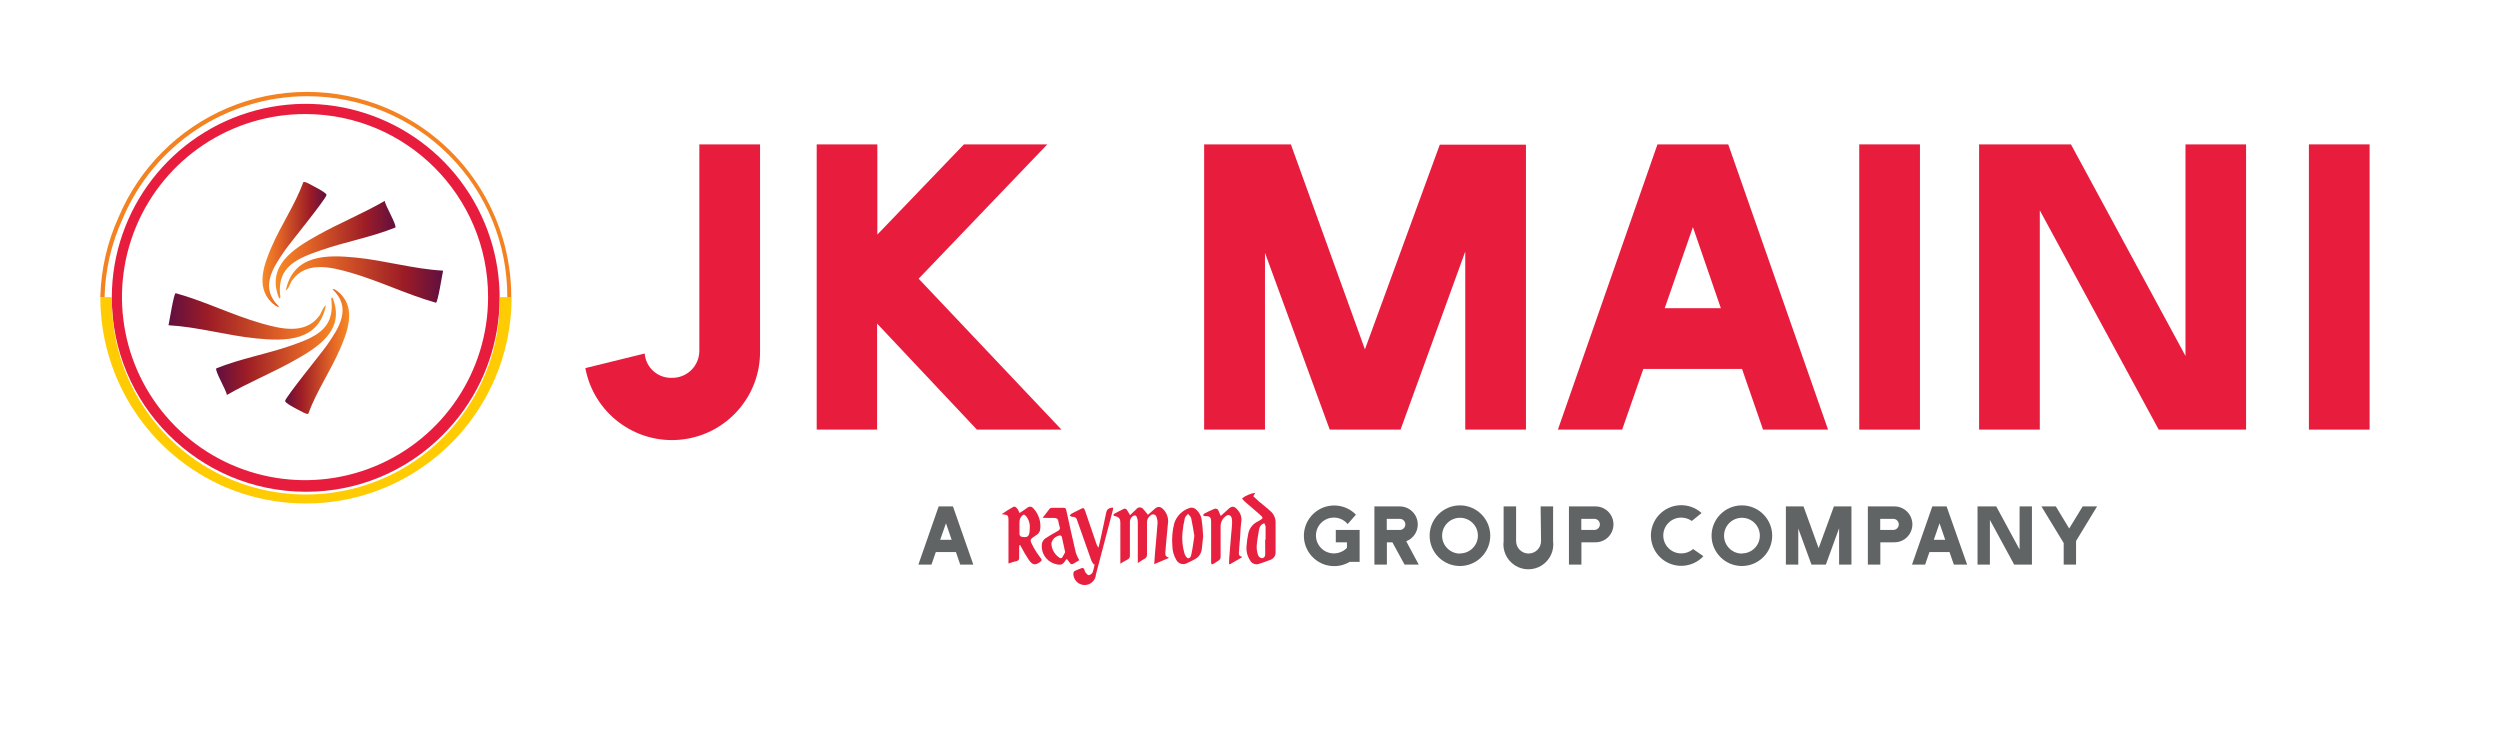
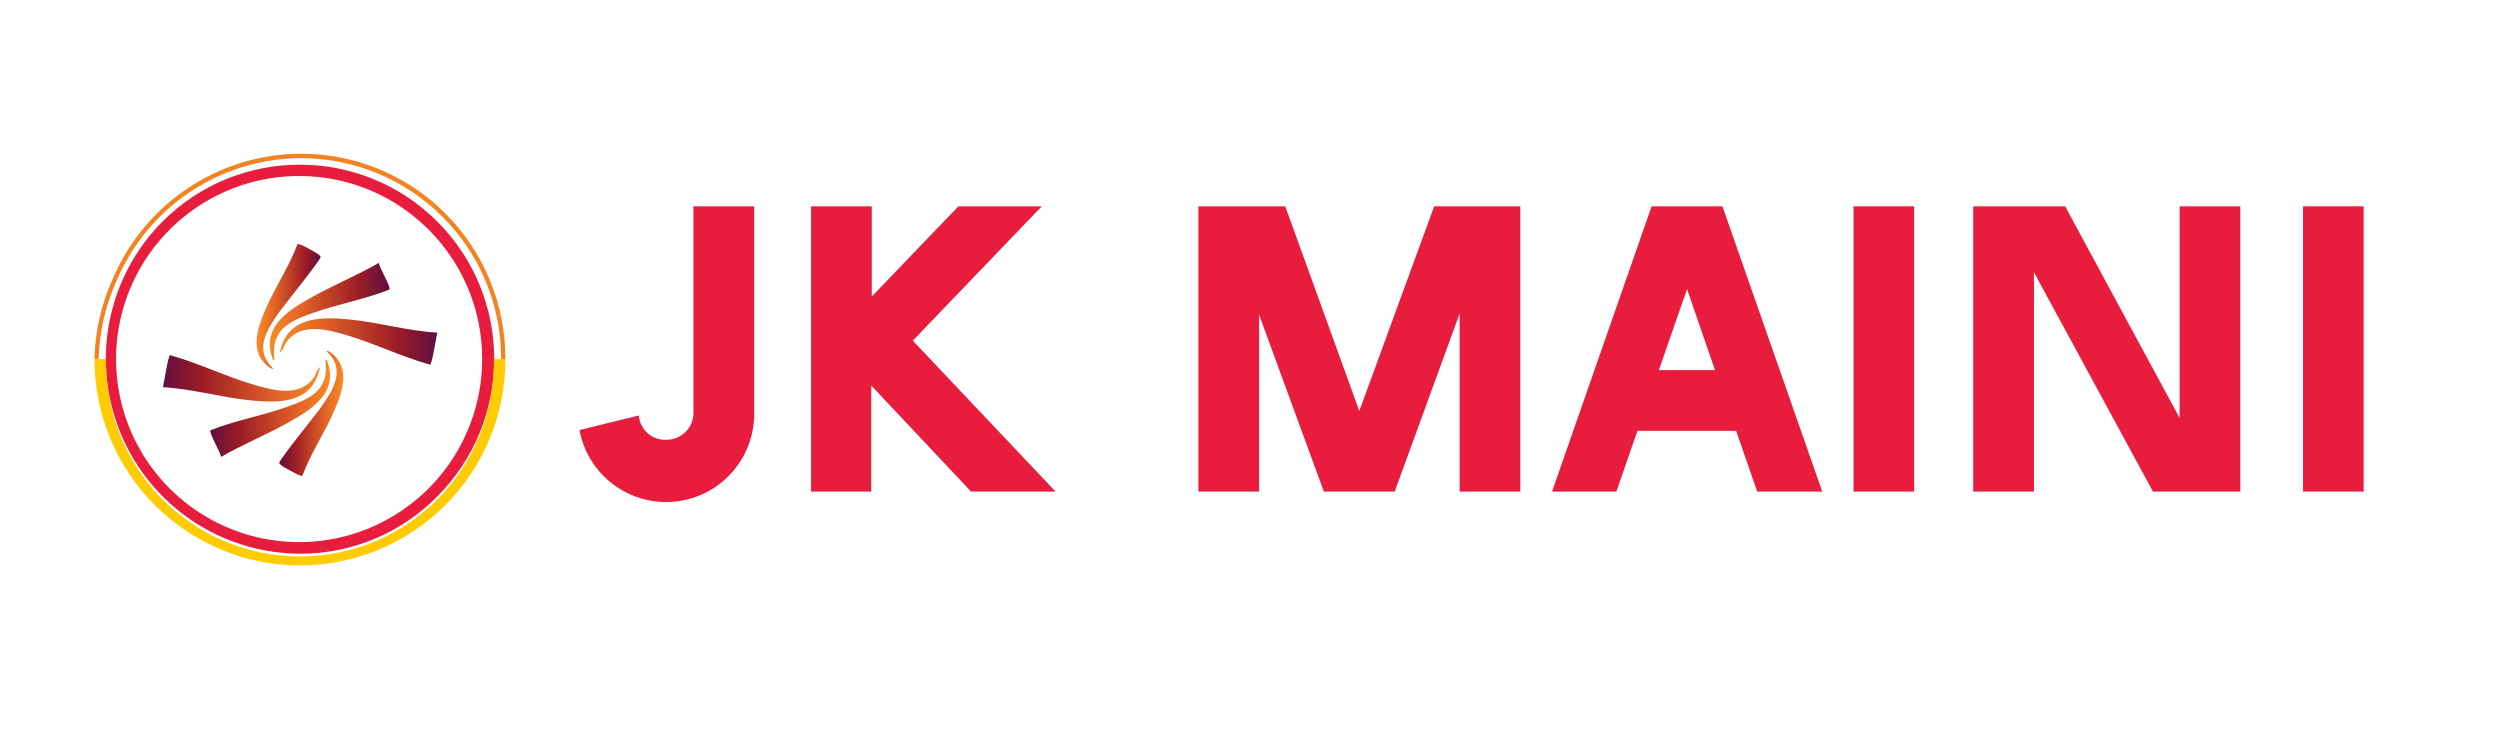
<svg xmlns="http://www.w3.org/2000/svg" xmlns:xlink="http://www.w3.org/1999/xlink" id="Layer_1" data-name="Layer 1" viewBox="0 0 400.7 117.45">
  <defs>
-     <style>.cls-1{fill:url(#linear-gradient);}.cls-2{fill:url(#linear-gradient-2);}.cls-3{fill:url(#linear-gradient-3);}.cls-4{fill:url(#linear-gradient-4);}.cls-5{fill:url(#linear-gradient-5);}.cls-6{fill:url(#linear-gradient-6);}.cls-7{fill:#e81c3d;}.cls-8{fill:#ffcc04;}.cls-9{fill:#f48220;}.cls-10{fill:#606464;}.cls-11{fill:#e6203e;}</style>
-     <linearGradient id="linear-gradient" x1="-17132.34" y1="50.71" x2="-17157.56" y2="50.71" gradientTransform="matrix(-1, 0, 0, 1, -17105.32, 0)" gradientUnits="userSpaceOnUse">
+     <style>.cls-1{fill:url(#linear-gradient);}.cls-2{fill:url(#linear-gradient-2);}.cls-3{fill:url(#linear-gradient-3);}.cls-4{fill:url(#linear-gradient-4);}.cls-5{fill:url(#linear-gradient-5);}.cls-6{fill:url(#linear-gradient-6);}.cls-7{fill:#e81c3d;}.cls-8{fill:#ffcc04;}.cls-9{fill:#f48220;}</style>
+     <linearGradient id="linear-gradient" x1="-17972.8" y1="60.64" x2="-17998.03" y2="60.64" gradientTransform="matrix(-1, 0, 0, 1, -17946.73, 0)" gradientUnits="userSpaceOnUse">
      <stop offset="0" stop-color="#600f40" />
      <stop offset="0.25" stop-color="#9c1c26" />
      <stop offset="0.75" stop-color="#e46626" />
      <stop offset="1" stop-color="#f68a25" />
    </linearGradient>
-     <linearGradient id="linear-gradient-2" x1="-17139.96" y1="55.5" x2="-17159.17" y2="55.5" xlink:href="#linear-gradient" />
-     <linearGradient id="linear-gradient-3" x1="-17151.02" y1="56.34" x2="-17161.29" y2="56.34" xlink:href="#linear-gradient" />
-     <linearGradient id="linear-gradient-4" x1="-17151.12" y1="44.8" x2="-17176.34" y2="44.8" gradientTransform="matrix(-1, 0, 0, 1, -17105.32, 0)" gradientUnits="userSpaceOnUse">
+     <linearGradient id="linear-gradient-2" x1="-17980.43" y1="65.43" x2="-17999.64" y2="65.43" xlink:href="#linear-gradient" />
+     <linearGradient id="linear-gradient-3" x1="-17991.49" y1="66.27" x2="-18001.75" y2="66.27" xlink:href="#linear-gradient" />
+     <linearGradient id="linear-gradient-4" x1="-17991.59" y1="54.73" x2="-18016.81" y2="54.73" gradientTransform="matrix(-1, 0, 0, 1, -17946.73, 0)" gradientUnits="userSpaceOnUse">
      <stop offset="0.01" stop-color="#f68a25" />
      <stop offset="0.25" stop-color="#e46626" />
      <stop offset="0.75" stop-color="#9c1c26" />
      <stop offset="1" stop-color="#600f40" />
    </linearGradient>
-     <linearGradient id="linear-gradient-5" x1="-17149.5" y1="40.01" x2="-17168.71" y2="40.01" xlink:href="#linear-gradient-4" />
-     <linearGradient id="linear-gradient-6" x1="-17147.39" y1="39.17" x2="-17157.65" y2="39.17" xlink:href="#linear-gradient-4" />
+     <linearGradient id="linear-gradient-5" x1="-17989.97" y1="49.94" x2="-18009.18" y2="49.94" xlink:href="#linear-gradient-4" />
+     <linearGradient id="linear-gradient-6" x1="-17987.86" y1="49.1" x2="-17998.12" y2="49.1" xlink:href="#linear-gradient-4" />
  </defs>
-   <path class="cls-1" d="M52.24,48.93c-.56.4-.66,1.14-1.06,1.69-2.25,3.07-6.2,2.09-9.31,1.2-4.64-1.33-9-3.52-13.71-4.83-.31,0-1,4.5-1.15,5.14,4.74.27,9.34,1.64,14.05,2.11S51.09,54.76,52.24,48.93Z" />
-   <path class="cls-2" d="M53.29,47.69c-.31,0-.17.4-.15.6.44,4.57-2.83,5.82-6.55,7.12-3.91,1.35-8.07,2.08-11.92,3.63-.28.4,1.64,3.55,1.69,4.27,3.46-2,7.21-3.52,10.7-5.47C50.94,55.68,55.44,52.91,53.29,47.69Z" />
-   <path class="cls-3" d="M49.41,66.32c1.34-3.66,3.62-6.93,5.15-10.52,1.16-2.71,2.45-6.2.07-8.65-.25-.25-1.08-1-1.33-.79,3.14,3,1.06,6.15-.92,9-.83,1.2-6.67,8.35-6.68,8.91,0,.33,1.63,1.17,2,1.36S49.18,66.49,49.41,66.32Z" />
-   <path class="cls-4" d="M45.8,46.58c.55-.4.65-1.14,1.05-1.69,2.25-3.07,6.2-2.09,9.31-1.2,4.64,1.33,9.06,3.52,13.71,4.83.31,0,1-4.5,1.15-5.14-4.74-.26-9.34-1.64-14-2.1S47,40.76,45.8,46.58Z" />
-   <path class="cls-5" d="M44.74,47.82c.31,0,.17-.4.15-.6-.44-4.56,2.83-5.82,6.55-7.11,3.91-1.36,8.07-2.09,11.92-3.64.28-.4-1.64-3.55-1.69-4.27-3.46,2-7.21,3.53-10.7,5.47C47.1,39.83,42.59,42.6,44.74,47.82Z" />
-   <path class="cls-6" d="M48.62,29.19c-1.34,3.66-3.62,6.94-5.15,10.52-1.16,2.71-2.44,6.2-.06,8.65.24.26,1.07,1,1.32.79-3.14-3-1.06-6.14.92-9,.83-1.2,6.68-8.35,6.68-8.91,0-.32-1.63-1.17-2-1.36S48.85,29,48.62,29.19Z" />
-   <path class="cls-7" d="M49,78.82a31.14,31.14,0,0,1-31.08-31.2A31.08,31.08,0,1,1,71,69.68,30.78,30.78,0,0,1,49,78.82Zm0-60.54A29.34,29.34,0,1,0,78.23,47.62,29.3,29.3,0,0,0,49,18.28Z" />
-   <path class="cls-8" d="M49,80.7a32.76,32.76,0,0,1-12.83-2.6A33.1,33.1,0,0,1,16.08,47.62h1.86a31.08,31.08,0,1,0,62.15,0H82A33.08,33.08,0,0,1,61.84,78.1,32.72,32.72,0,0,1,49,80.7Z" />
-   <path class="cls-9" d="M82,47.62h-.69a32.08,32.08,0,0,0-32.08-32.2A32.13,32.13,0,0,0,19.64,35.1a32.08,32.08,0,0,0-2.88,12.52h-.68A32.82,32.82,0,0,1,19,34.83,32.91,32.91,0,0,1,36.44,17.32a32.7,32.7,0,0,1,25.51,0,32.93,32.93,0,0,1,20,30.3Z" />
-   <path class="cls-7" d="M103.33,56.66a4.23,4.23,0,0,0,4.35,3.9,4.33,4.33,0,0,0,4.41-4.35V23.14h9.73V56.21a14.12,14.12,0,0,1-28,2.79Z" />
-   <path class="cls-7" d="M147.24,44.67l22.89,24.19H156.58l-16-17v17H130.9V23.14h9.72V37.6L154.5,23.14h13.36Z" />
-   <path class="cls-7" d="M193,23.14H206.9L218.77,56l12-32.81h13.81V68.86h-9.73V40.32L224.48,68.86H213.13L202.75,40.52V68.86H193Z" />
-   <path class="cls-7" d="M265.66,23.14H277l16,45.72H282.58l-3.37-9.73H263.39L260,68.86H249.7Zm1.16,26.26h9l-4.48-13Z" />
-   <path class="cls-7" d="M298,23.14h9.73V68.86H298Z" />
-   <path class="cls-7" d="M326.94,33.71V68.86h-9.73V23.14h14.72l18.36,33.91V23.14H360V68.86H346Z" />
-   <path class="cls-7" d="M370.07,23.14h9.73V68.86h-9.73Z" />
-   <path class="cls-10" d="M150.45,81.17l-3.25,9.32h2.1l.69-2h3.23l.68,2H156l-3.26-9.32Zm.24,5.35.93-2.65.91,2.65Z" />
-   <path class="cls-10" d="M214.1,86.92h1.79v.89a2.91,2.91,0,0,1-2.1.89,2.87,2.87,0,1,1,0-5.74A2.83,2.83,0,0,1,216,84l1.33-1.51a4.86,4.86,0,1,0-1.38,7.77l.38-.2h1.59V84.94H214.1Z" />
-   <path class="cls-10" d="M227.24,84.05a2.89,2.89,0,0,0-2.88-2.88h-4.07v9.32h2V86.92h.88l1.95,3.57h2.27l-2-3.74A2.87,2.87,0,0,0,227.24,84.05Zm-2.88.89h-2.09V83.16h2.09a.89.89,0,1,1,0,1.78Z" />
-   <path class="cls-10" d="M234,81a4.86,4.86,0,1,0,4.86,4.87A4.87,4.87,0,0,0,234,81Zm0,7.73a2.87,2.87,0,1,1,2.88-2.86A2.86,2.86,0,0,1,234,88.7Z" />
-   <path class="cls-10" d="M247,86.72a2,2,0,0,1-4,0V81.17h-2v5.55a4,4,0,1,0,7.93,0V81.17h-2Z" />
-   <path class="cls-10" d="M255.54,81.17h-4.07v9.32h2V86.92h2.09a2.88,2.88,0,1,0,0-5.75Zm0,3.77h-2.09V83.16h2.09a.89.89,0,1,1,0,1.78Z" />
-   <path class="cls-10" d="M269.46,88.7a2.87,2.87,0,0,1,0-5.74,2.92,2.92,0,0,1,1.7.54l1.57-1.27a4.86,4.86,0,1,0,.29,6.92L271.37,88A2.85,2.85,0,0,1,269.46,88.7Z" />
-   <path class="cls-10" d="M279.19,81a4.86,4.86,0,1,0,4.86,4.87A4.87,4.87,0,0,0,279.19,81Zm0,7.73a2.87,2.87,0,1,1,2.88-2.86A2.86,2.86,0,0,1,279.18,88.7Z" />
-   <polygon class="cls-10" points="291.49 87.86 289.07 81.17 286.24 81.17 286.24 90.49 288.23 90.49 288.23 84.71 290.34 90.49 292.65 90.49 294.77 84.67 294.77 90.49 296.75 90.49 296.75 81.17 293.94 81.17 291.49 87.86" />
-   <path class="cls-10" d="M303.45,81.17h-4.07v9.32h2V86.92h2.09a2.88,2.88,0,1,0,0-5.75Zm0,3.77h-2.09V83.16h2.09a.89.89,0,1,1,0,1.78Z" />
-   <path class="cls-10" d="M309.71,81.17l-3.25,9.32h2.1l.69-2h3.22l.69,2h2.13L312,81.17Zm.24,5.35.92-2.65.91,2.65Z" />
-   <polygon class="cls-10" points="323.7 88.08 319.96 81.17 316.96 81.17 316.96 90.49 318.94 90.49 318.94 83.33 322.83 90.49 325.68 90.49 325.68 81.17 323.7 81.17 323.7 88.08" />
-   <polygon class="cls-10" points="333.81 81.17 331.65 84.71 329.51 81.17 327.2 81.17 330.77 87.04 330.77 90.49 332.75 90.49 332.75 86.71 336.12 81.17 333.81 81.17" />
-   <path class="cls-11" d="M181.12,82.57l1-.95a.7.7,0,0,1,1.14,0c.25.27.47.57.73.89.34-.29.69-.58,1-.88.6-.54,1-.51,1.55.1a2.69,2.69,0,0,1,.65,2.24c-.12,1.14-.21,2.28-.32,3.43,0,.36-.07.73-.09,1.1,0,.61,0,.61.59.92l-2.37,1c.05-.64.08-1.18.12-1.71.14-1.61.29-3.21.41-4.82a2.41,2.41,0,0,0-.16-1,.57.57,0,0,0-1-.24,1.3,1.3,0,0,0-.53,1c0,1.75,0,3.49,0,5.24a.66.66,0,0,1-.36.65c-.36.19-.69.43-1.11.7,0-.28,0-.5,0-.71,0-2,0-3.92,0-5.88a2.25,2.25,0,0,0-.16-.77c-.12-.31-.37-.34-.63-.16a1.14,1.14,0,0,0-.48,1.07c0,1.74,0,3.49,0,5.24a.62.62,0,0,1-.36.64c-.37.19-.72.41-1.17.67V83.9c0-.8-.16-1-.94-1.2-.07,0-.16-.07-.17-.13a.22.22,0,0,1,.09-.2c.55-.3,1.1-.59,1.66-.85.09,0,.3.06.37.15A10.07,10.07,0,0,1,181.12,82.57Z" />
-   <path class="cls-11" d="M161.64,90.32V84.76c0-.49,0-1,0-1.45,0-.65-.12-.79-.76-.86l-.25,0,0-.09a17.53,17.53,0,0,1,1.78-1.11c.33-.16.59.19.77.47a3.6,3.6,0,0,1,.23.51c.43-.29.85-.55,1.24-.84a.65.65,0,0,1,.95.06A4.13,4.13,0,0,1,166.7,85a1.32,1.32,0,0,1-.57.74c-1.14.82-1.17.62-.47,2a12.87,12.87,0,0,0,1.18,1.76c.17.24.15.37-.09.54-.83.61-1.24.55-1.84-.29a21.72,21.72,0,0,1-1.19-2c-.08-.13-.14-.27-.21-.4l-.11,0a2.47,2.47,0,0,0-.05.38c0,.55,0,1.11,0,1.66a.46.46,0,0,1-.36.53C162.56,90,162.14,90.14,161.64,90.32Zm1.76-5.78c0,.37,0,.74,0,1.11a.52.52,0,0,0,.28.37c1,.2,1.31,0,1.36-1.07a1.49,1.49,0,0,0,0-.21,2.71,2.71,0,0,0-.57-2c-.31-.35-.46-.32-.77.05C163.28,83.3,163.43,83.93,163.4,84.54Z" />
-   <path class="cls-11" d="M199.07,79.88a4.79,4.79,0,0,1,2.14-.9l-.34.55c.3.28.61.58.93.86.65.55,1.33,1.06,1.94,1.64a2.38,2.38,0,0,1,.71,1.85c0,1.51,0,3,0,4.55a1.24,1.24,0,0,1-.86,1.31c-.58.22-1.16.44-1.75.62a1.17,1.17,0,0,1-1.47-.53,3.58,3.58,0,0,1-.58-2.26,15,15,0,0,1,.32-2.22,2.78,2.78,0,0,1,1.52-1.78c.95-.52.94-.56.12-1.25s-1.5-1.28-2.25-1.94A3.33,3.33,0,0,1,199.07,79.88Zm3.71,6.61h.07c0-.71,0-1.42,0-2.13a1.82,1.82,0,0,0-.22-.5,1.66,1.66,0,0,0-.49.28,1.45,1.45,0,0,0-.32.63c-.16.92-.33,1.84-.4,2.77a4,4,0,0,0,.24,1.48.78.78,0,0,0,.61.45c.3,0,.52-.25.52-.6Z" />
-   <path class="cls-11" d="M175.32,90.47a2.76,2.76,0,0,1-.38-.58q-1.17-3.26-2.31-6.54a.65.65,0,0,0-.72-.51,1.1,1.1,0,0,1-.46-.18,1.27,1.27,0,0,1,.31-.34c.5-.27,1-.5,1.52-.77.32-.18.48-.14.61.24.61,1.83,1.25,3.66,1.88,5.49a1.25,1.25,0,0,0,.3.49l.3-1.25c.32-1.47.63-3,.95-4.43.1-.47.47-.74,1.1-.72,0,.23-.07.46-.13.68q-1.31,5-2.63,10a1.81,1.81,0,0,1-3.62-.19.46.46,0,0,1,.2-.34,11.23,11.23,0,0,1,1.25-.5c.07,0,.24.1.29.2s.09.4.21.55.38.45.54.42a.92.92,0,0,0,.61-.48,7.6,7.6,0,0,0,.31-1.27Z" />
-   <path class="cls-11" d="M195.66,82.7c.38-.36.75-.68,1.1-1,.67-.68,1.08-.65,1.68.12a2.24,2.24,0,0,1,.51,1.85c-.12.87-.13,1.75-.2,2.62-.05.65-.12,1.3-.15,1.94,0,.39-.22.87.45,1l0,.1-1.95,1.13-.11-.11c0-.63.06-1.26.11-1.89l.24-2.88c.05-.56.11-1.12.14-1.69a3.59,3.59,0,0,0-.05-.8c-.13-.56-.56-.7-1-.34a2,2,0,0,0-.79,1.66c0,1.59,0,3.18,0,4.76a.7.7,0,0,1-.4.72,7.8,7.8,0,0,0-.71.46c-.27.17-.42.12-.41-.23s0-.79,0-1.19V83.72c0-.83-.15-1-1-1a.86.86,0,0,1-.29-.11c.06-.1.1-.25.19-.29a17.32,17.32,0,0,1,1.57-.74.52.52,0,0,1,.74.36C195.43,82.17,195.55,82.44,195.66,82.7Z" />
-   <path class="cls-11" d="M167.11,83c.42-.55.76-1,1.13-1.47a.53.53,0,0,1,.35-.14c.63,0,1.25,0,1.87,0,.29,0,.39.12.44.38.5,2.28,1,4.57,1.54,6.85a5.86,5.86,0,0,0,.55,1.17l-.93.55a.39.39,0,0,1-.61-.15c-.14-.21-.3-.4-.47-.61a2,2,0,0,0-.17.2c-.44.68-.7.94-1.89.54a2.93,2.93,0,0,1-1.94-3,1.33,1.33,0,0,1,.62-1.06c.62-.4,1.25-.77,1.89-1.12.32-.18.49-.36.34-.74a5,5,0,0,1-.2-.87c-.07-.39-.3-.52-.68-.51C168.37,83,167.79,83,167.11,83Zm3.62,5.53c-.19-.9-.36-1.7-.54-2.5a.4.4,0,0,0-.27-.22,1.62,1.62,0,0,0-1.41,1.31,2.89,2.89,0,0,0,1.34,2.3c.07.06.32.05.36,0A9.47,9.47,0,0,0,170.73,88.49Z" />
-   <path class="cls-11" d="M192.84,86c-.05.5-.13,1.22-.21,1.94a2.1,2.1,0,0,1-1.27,1.77c-.41.19-.8.43-1.21.6a1.26,1.26,0,0,1-1.63-.6,4.42,4.42,0,0,1-.61-2.13,11,11,0,0,1,.3-3.71,3.8,3.8,0,0,1,2.42-2.44,1,1,0,0,1,1,.17,2.7,2.7,0,0,1,1,2C192.76,84.36,192.78,85.08,192.84,86Zm-1.41-.11c-.16-.93-.3-1.9-.51-2.86-.06-.25-.33-.45-.51-.67-.17.23-.45.43-.5.68a15.83,15.83,0,0,0-.39,2.37,8.84,8.84,0,0,0,.33,3.31c.09.29.34.72.56.75.42.05.51-.45.57-.76C191.17,87.82,191.28,86.9,191.43,85.91Z" />
+   <path class="cls-1" d="M51.29,58.86c-.55.4-.65,1.14-1,1.69-2.25,3.07-6.2,2.09-9.31,1.2-4.64-1.33-9.06-3.52-13.71-4.83-.31,0-1,4.5-1.15,5.14,4.74.27,9.34,1.64,14,2.11S50.14,64.69,51.29,58.86Z" />
+   <path class="cls-2" d="M52.35,57.62c-.31,0-.17.4-.15.6.44,4.57-2.83,5.82-6.55,7.12-3.91,1.35-8.07,2.08-11.92,3.63-.28.4,1.64,3.55,1.69,4.27,3.46-2,7.21-3.52,10.7-5.47C50,65.61,54.5,62.84,52.35,57.62Z" />
+   <path class="cls-3" d="M48.47,76.25c1.34-3.66,3.62-6.93,5.15-10.52,1.16-2.71,2.44-6.2.06-8.65-.24-.25-1.07-1-1.32-.79,3.14,3,1.06,6.15-.92,9-.83,1.2-6.68,8.35-6.68,8.91,0,.33,1.63,1.17,2,1.36S48.24,76.42,48.47,76.25Z" />
+   <path class="cls-4" d="M44.85,56.51c.56-.4.66-1.14,1.06-1.69,2.25-3.07,6.2-2.09,9.31-1.2,4.64,1.33,9,3.52,13.71,4.83.31,0,1-4.5,1.15-5.14-4.74-.26-9.34-1.64-14-2.1S46,50.69,44.85,56.51Z" />
+   <path class="cls-5" d="M43.8,57.75c.31,0,.17-.4.15-.6-.44-4.56,2.83-5.82,6.55-7.11,3.91-1.36,8.07-2.09,11.92-3.64.28-.4-1.64-3.55-1.7-4.27-3.45,2-7.2,3.53-10.69,5.47C46.15,49.76,41.65,52.53,43.8,57.75Z" />
+   <path class="cls-6" d="M47.68,39.12c-1.35,3.66-3.62,6.94-5.15,10.52-1.16,2.71-2.45,6.2-.07,8.65.25.26,1.08,1,1.33.79-3.14-3-1.06-6.14.92-9,.83-1.2,6.67-8.35,6.68-8.91,0-.32-1.63-1.16-2-1.36S47.91,39,47.68,39.12Z" />
+   <path class="cls-7" d="M48.07,88.75a31.23,31.23,0,0,1-22-53.27A31.14,31.14,0,0,1,70.05,79.61,30.78,30.78,0,0,1,48.07,88.75Zm0-60.54A29.34,29.34,0,1,0,77.28,57.55,29.31,29.31,0,0,0,48.07,28.21Z" />
+   <path class="cls-8" d="M48.07,90.63A32.72,32.72,0,0,1,35.25,88,33.05,33.05,0,0,1,15.14,57.55H17a31.08,31.08,0,1,0,62.15,0H81A32.94,32.94,0,0,1,48.07,90.63Z" />
+   <path class="cls-9" d="M81,57.55h-.68a32.08,32.08,0,0,0-32.08-32.2A32.17,32.17,0,0,0,18.69,45a32.23,32.23,0,0,0-2.87,12.52h-.68a32.82,32.82,0,0,1,2.92-12.79A32.91,32.91,0,0,1,35.5,27.25a32.66,32.66,0,0,1,35.92,7A32.85,32.85,0,0,1,81,57.55Z" />
+   <path class="cls-7" d="M102.39,66.59a4.23,4.23,0,0,0,4.35,3.9,4.33,4.33,0,0,0,4.41-4.35V33.07h9.73V66.14a14.12,14.12,0,0,1-28,2.79Z" />
+   <path class="cls-7" d="M146.3,54.6l22.89,24.19H155.64l-16-17v17H130V33.07h9.73V47.53l13.88-14.46h13.36Z" />
+   <path class="cls-7" d="M192.08,33.07H206l11.87,32.81,12-32.81h13.81V78.79h-9.73V50.25L223.54,78.79H212.19L201.81,50.45V78.79h-9.73Z" />
+   <path class="cls-7" d="M264.72,33.07h11.35l16,45.72H281.64l-3.37-9.73H262.45l-3.38,9.73H248.76Zm1.16,26.26h9l-4.48-13Z" />
+   <path class="cls-7" d="M297.08,33.07h9.72V78.79h-9.72Z" />
+   <path class="cls-7" d="M326,43.64V78.79h-9.73V33.07H331L349.35,67V33.07h9.73V78.79h-14Z" />
+   <path class="cls-7" d="M369.13,33.07h9.72V78.79h-9.72Z" />
</svg>
